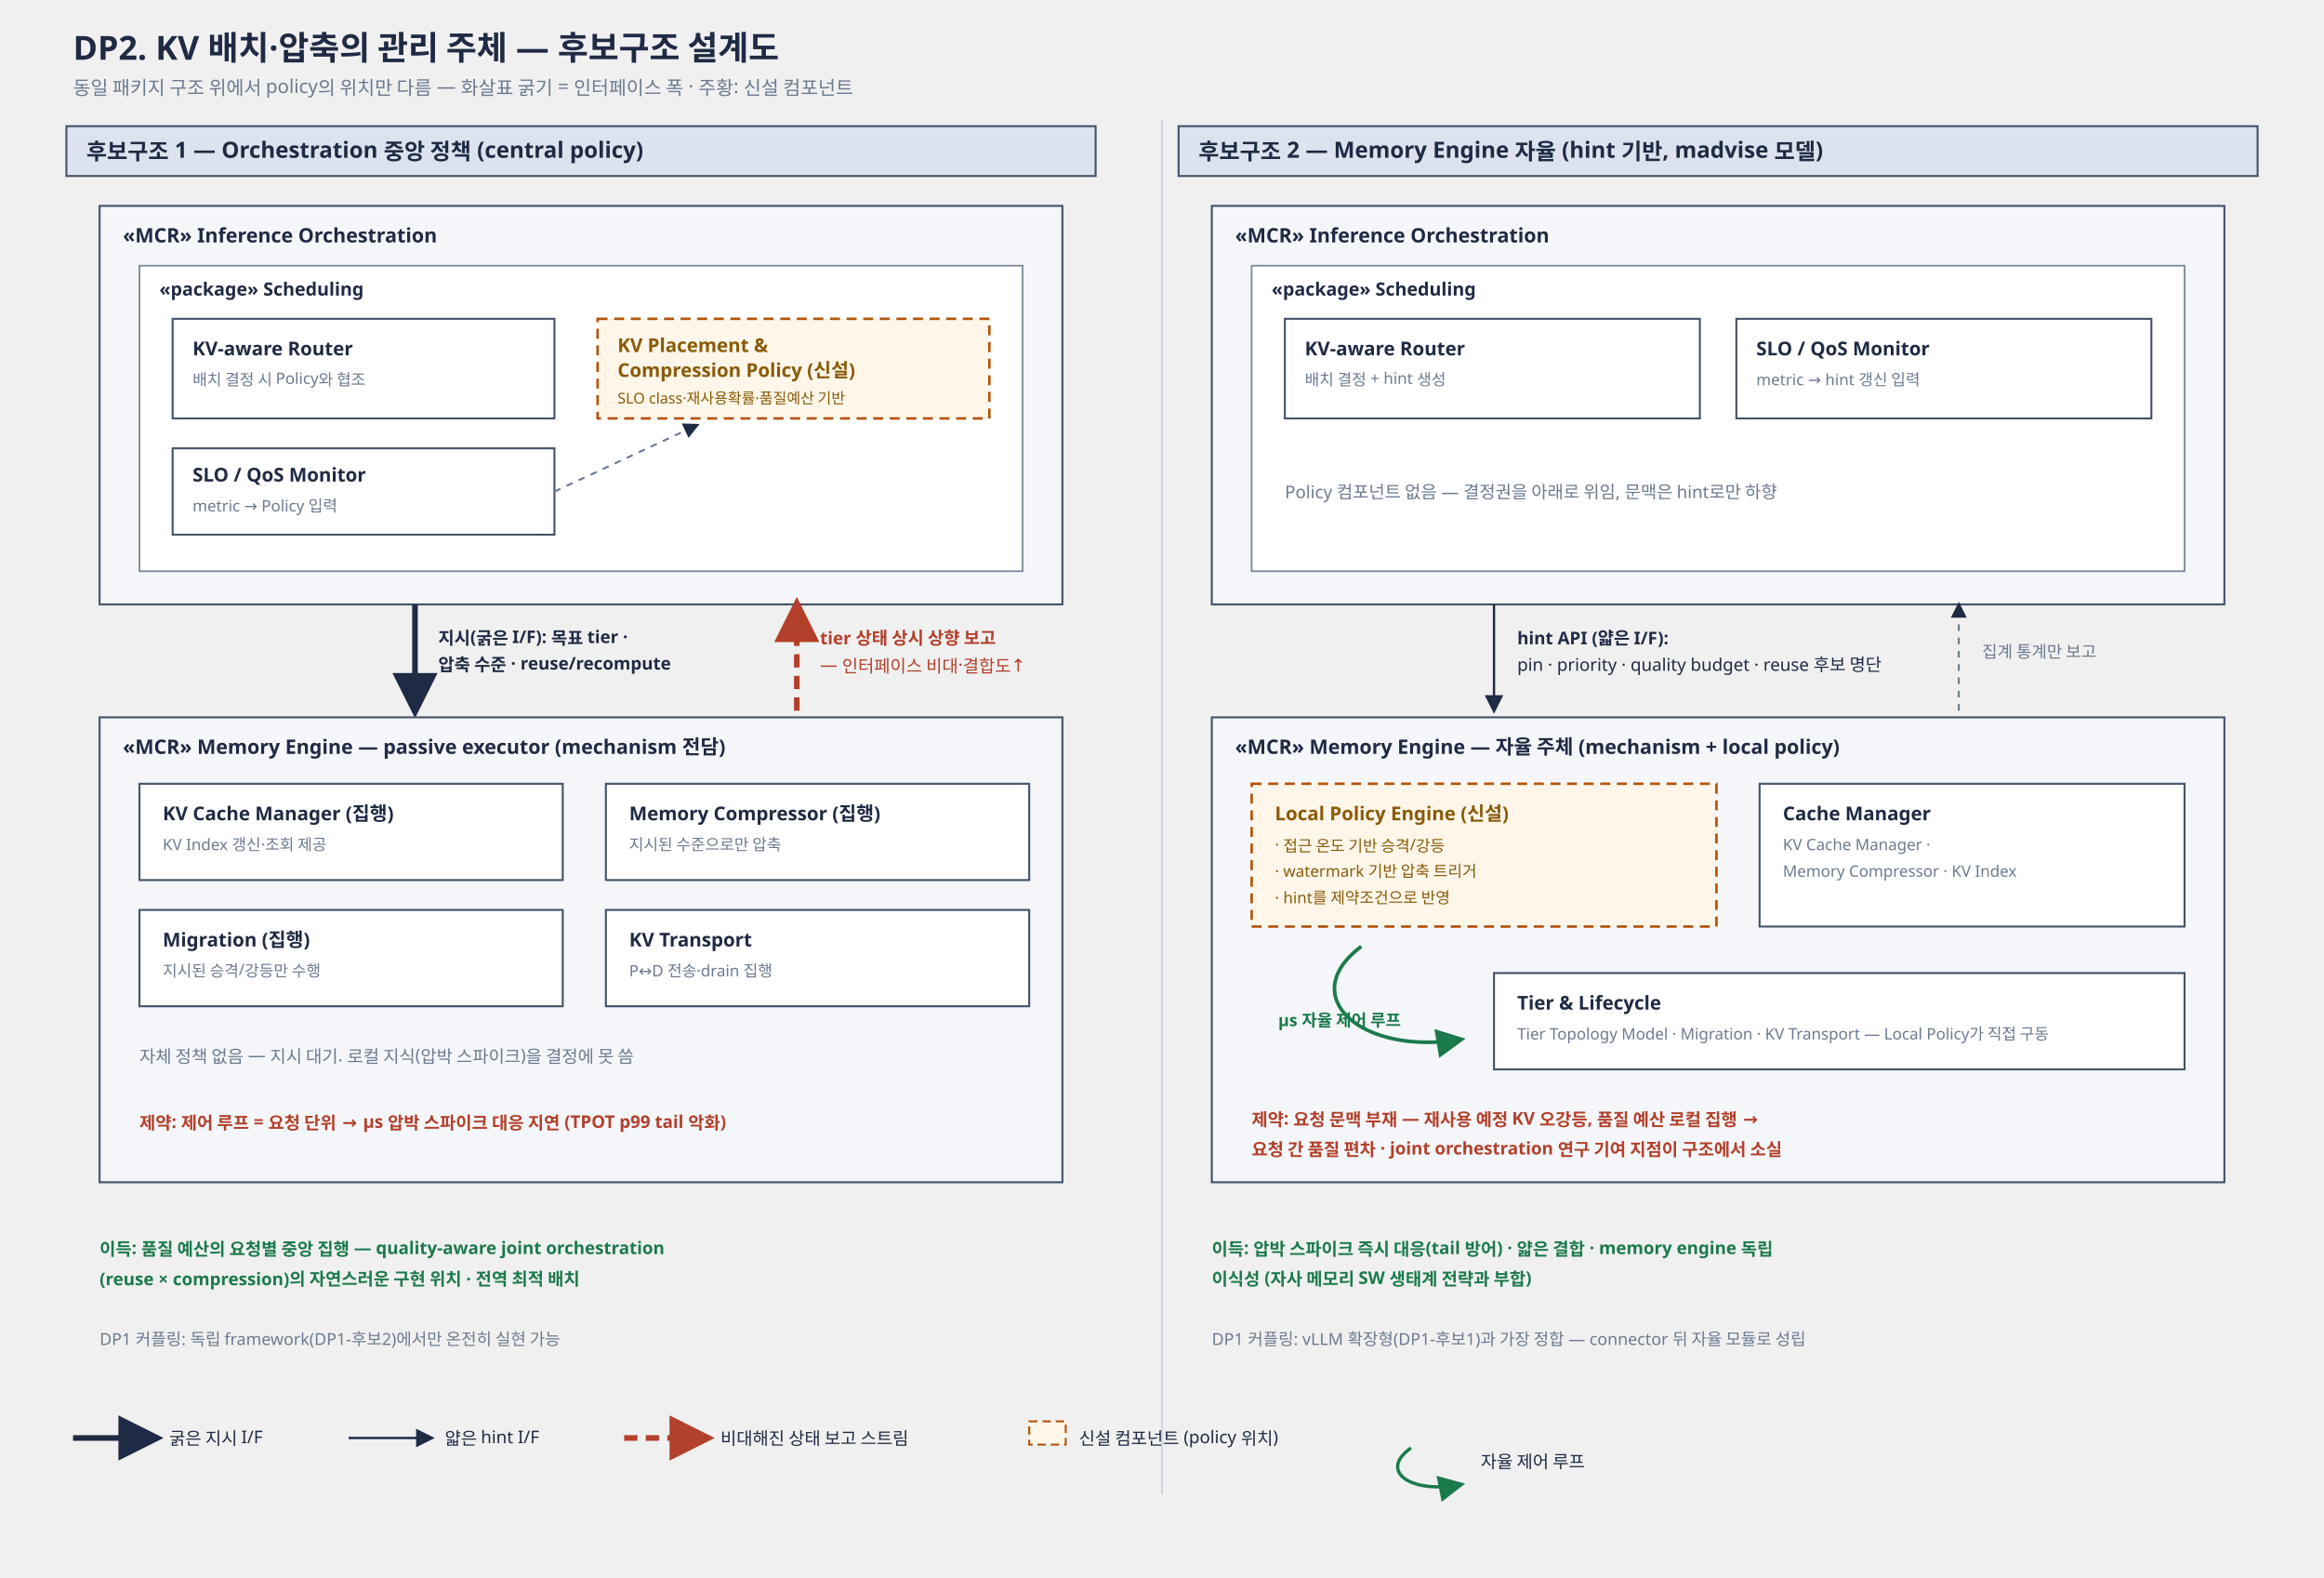
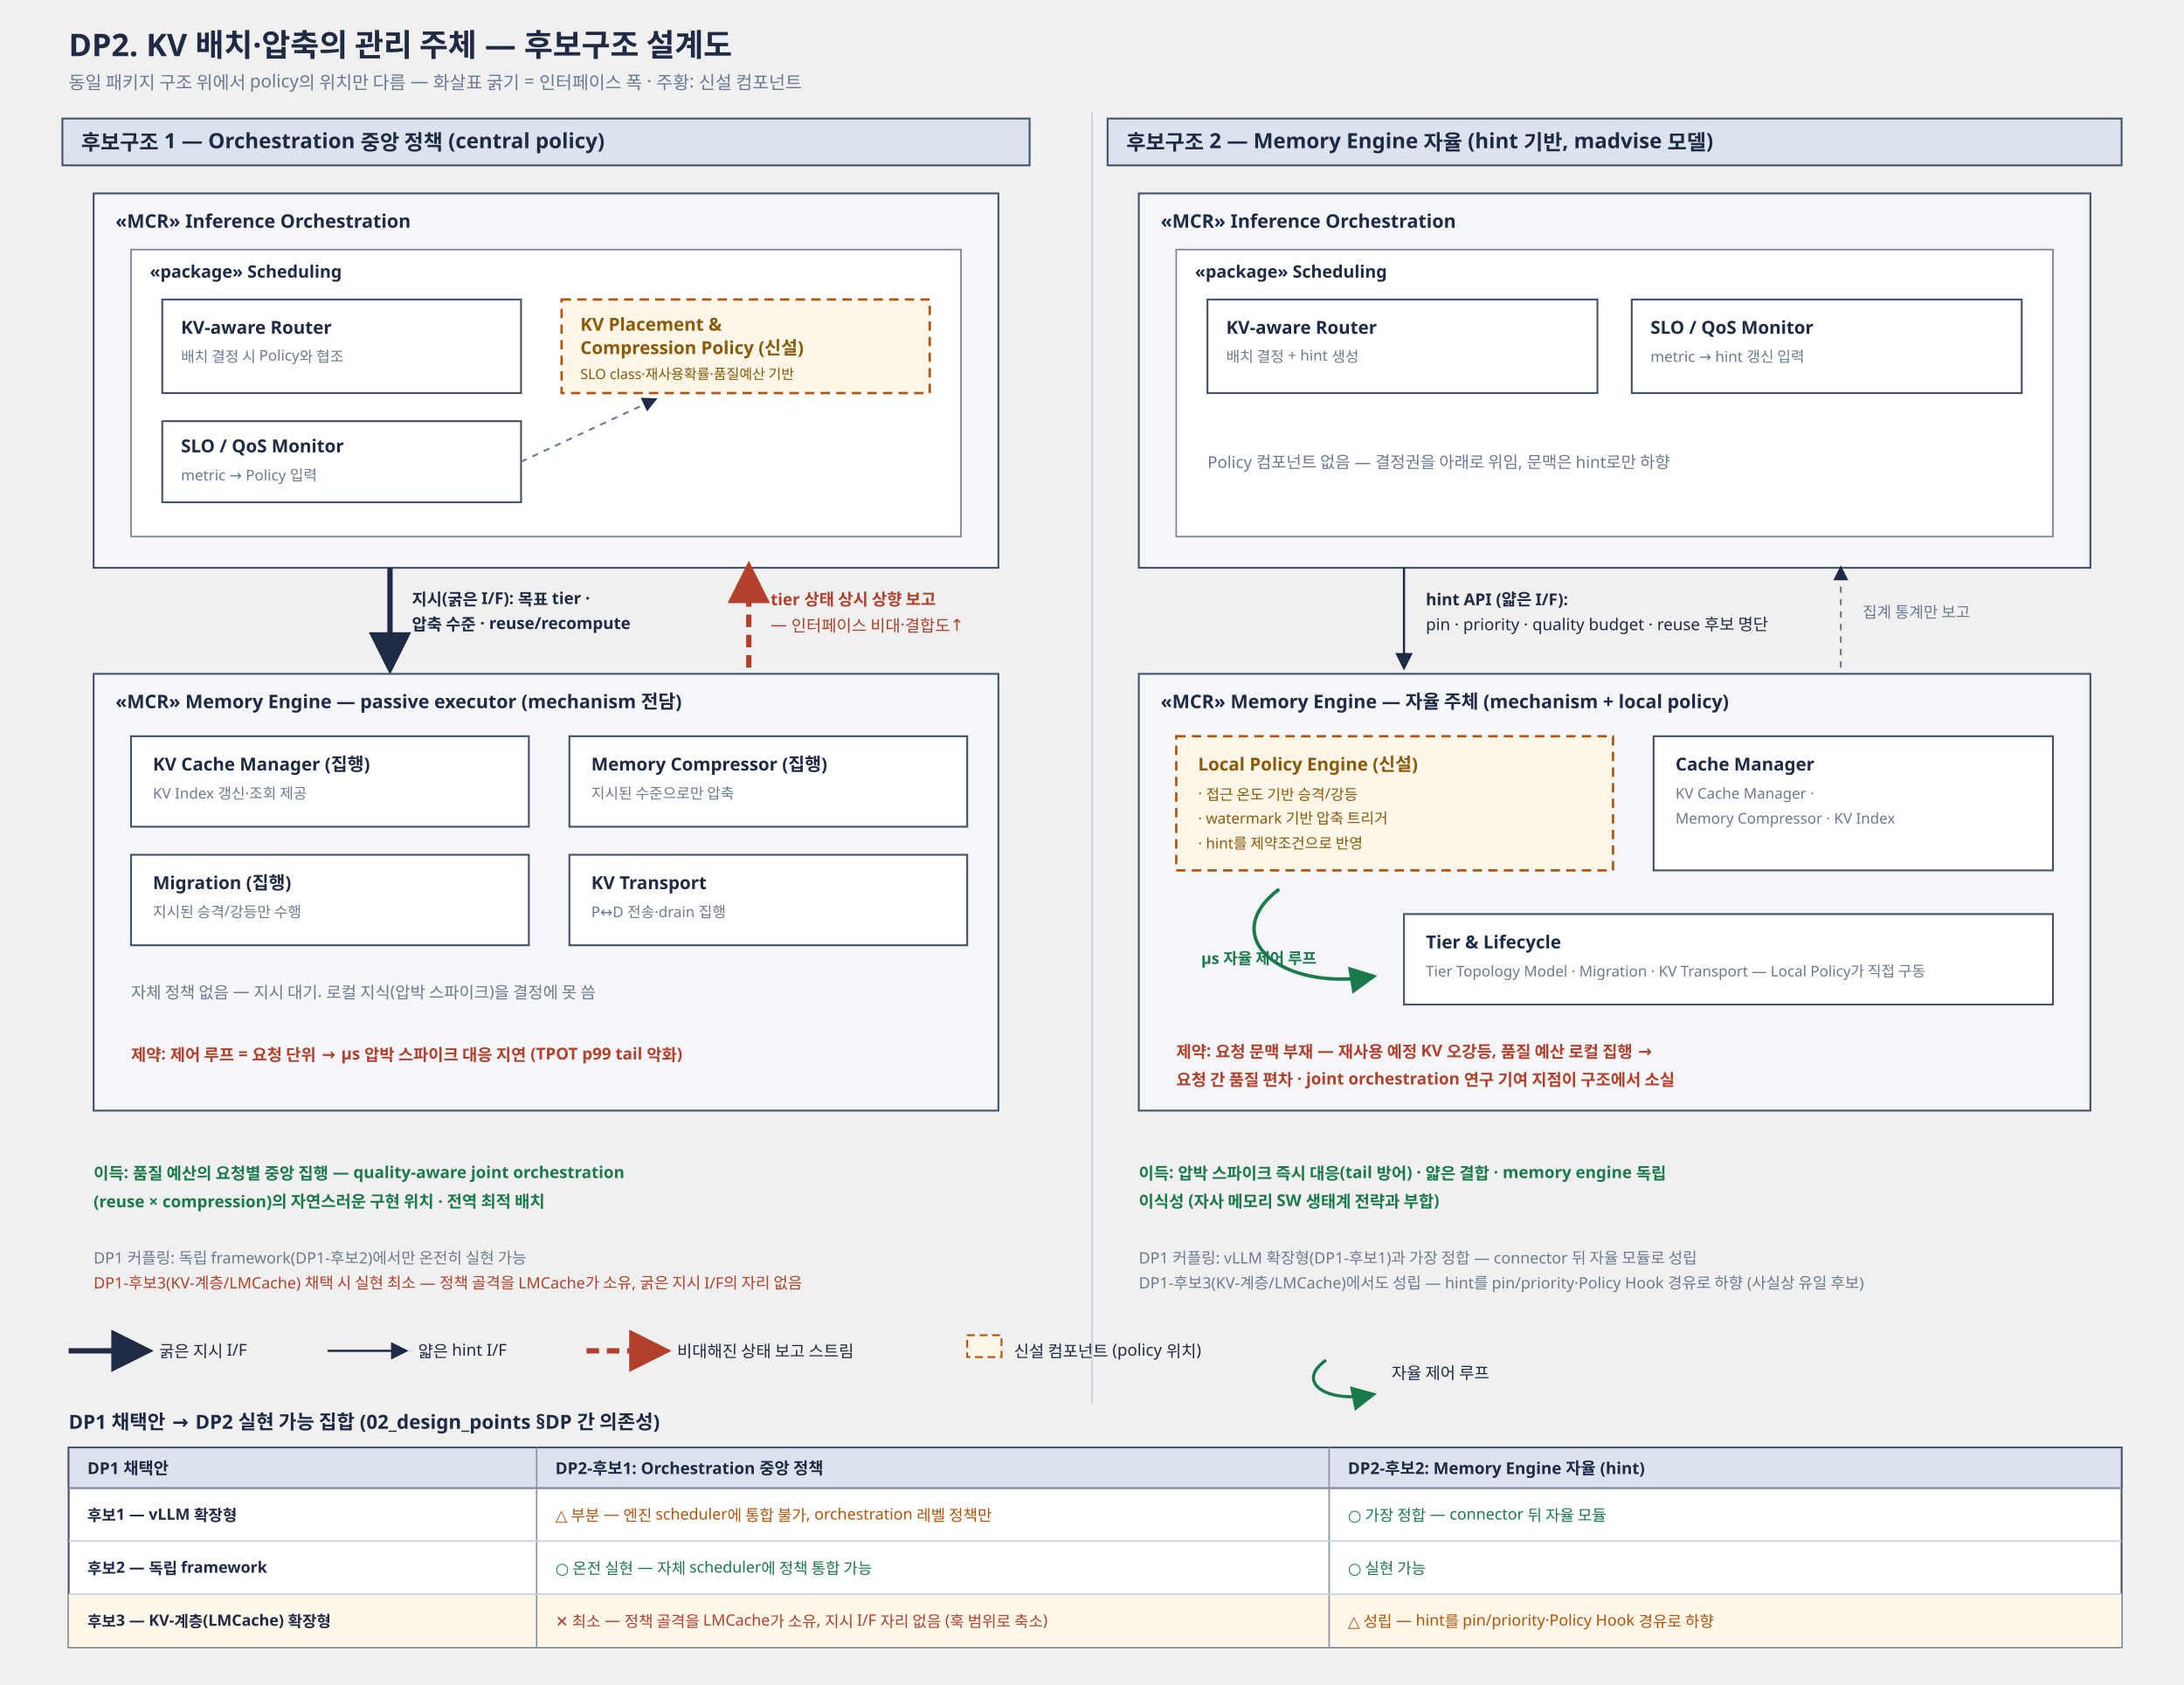
- <svg xmlns="http://www.w3.org/2000/svg" viewBox="0 0 1400 950" font-family="'Malgun Gothic','Apple SD Gothic Neo','Noto Sans KR',sans-serif">
+ <svg xmlns="http://www.w3.org/2000/svg" viewBox="0 0 1400 1080" font-family="'Malgun Gothic','Apple SD Gothic Neo','Noto Sans KR',sans-serif">
  <defs>
    <marker id="arr2" viewBox="0 0 12 12" refX="10" refY="6" markerWidth="8" markerHeight="8" orient="auto">
      <path d="M0,0 L12,6 L0,12 z" fill="#1F2A44" />
    </marker>
    <marker id="arrRed" viewBox="0 0 12 12" refX="10" refY="6" markerWidth="8" markerHeight="8" orient="auto">
      <path d="M0,0 L12,6 L0,12 z" fill="#B3402A" />
    </marker>
    <marker id="arrGrn2" viewBox="0 0 12 12" refX="10" refY="6" markerWidth="8" markerHeight="8" orient="auto">
      <path d="M0,0 L12,6 L0,12 z" fill="#1B7A4B" />
    </marker>
  </defs>
  <text x="44" y="36" font-size="20" font-weight="700" fill="#1F2A44">DP2. KV 배치·압축의 관리 주체 — 후보구조 설계도</text>
  <text x="44" y="57" font-size="11.5" fill="#6B7A90">동일 패키지 구조 위에서 policy의 위치만 다름 — 화살표 굵기 = 인터페이스 폭 · 주황: 신설 컴포넌트</text>
  <line x1="700" y1="72" x2="700" y2="900" stroke="#C9D2DE" stroke-width="1" />
  <rect x="40" y="76" width="620" height="30" fill="#DCE3EE" stroke="#44546A" stroke-width="1.2" />
  <text x="52" y="96" font-size="13.5" font-weight="700" fill="#1F2A44">후보구조 1 — Orchestration 중앙 정책 (central policy)</text>
  <rect x="60" y="124" width="580" height="240" fill="#F4F6FA" stroke="#44546A" stroke-width="1.2" />
  <text x="74" y="146" font-size="12" font-weight="700" fill="#1F2A44">«MCR» Inference Orchestration</text>
  <rect x="84" y="160" width="532" height="184" fill="#FFFFFF" stroke="#7A8699" stroke-width="1" />
  <text x="96" y="178" font-size="11" font-weight="700" fill="#1F2A44">«package» Scheduling</text>
  <rect x="104" y="192" width="230" height="60" fill="#FFFFFF" stroke="#44546A" stroke-width="1.2" />
  <text x="116" y="214" font-size="11.5" font-weight="700" fill="#1F2A44">KV-aware Router</text>
  <text x="116" y="232" font-size="9.5" fill="#6B7A90">배치 결정 시 Policy와 협조</text>
  <rect x="360" y="192" width="236" height="60" fill="#FDF6E9" stroke="#B45309" stroke-width="1.5" stroke-dasharray="6,4" />
  <text x="372" y="212" font-size="11.5" font-weight="700" fill="#8A5A08">KV Placement &amp;</text>
  <text x="372" y="227" font-size="11.5" font-weight="700" fill="#8A5A08">Compression Policy (신설)</text>
  <text x="372" y="243" font-size="9" fill="#8A5A08">SLO class·재사용확률·품질예산 기반</text>
  <rect x="104" y="270" width="230" height="52" fill="#FFFFFF" stroke="#44546A" stroke-width="1.2" />
  <text x="116" y="290" font-size="11.5" font-weight="700" fill="#1F2A44">SLO / QoS Monitor</text>
  <text x="116" y="308" font-size="9.5" fill="#6B7A90">metric → Policy 입력</text>
  <line x1="334" y1="296" x2="420" y2="256" stroke="#6B7A90" stroke-width="1.2" stroke-dasharray="4,4" marker-end="url(#arr2)" />
  <line x1="250" y1="364" x2="250" y2="428" stroke="#1F2A44" stroke-width="3.4" marker-end="url(#arr2)" />
  <text x="264" y="388" font-size="10.5" font-weight="700" fill="#1F2A44">지시(굵은 I/F): 목표 tier ·</text>
  <text x="264" y="404" font-size="10.5" font-weight="700" fill="#1F2A44">압축 수준 · reuse/recompute</text>
  <line x1="480" y1="428" x2="480" y2="364" stroke="#B3402A" stroke-width="3.4" stroke-dasharray="8,5" marker-end="url(#arrRed)" />
  <text x="494" y="388" font-size="10.5" font-weight="700" fill="#B3402A">tier 상태 상시 상향 보고</text>
  <text x="494" y="404" font-size="10.5" fill="#B3402A">— 인터페이스 비대·결합도↑</text>
  <rect x="60" y="432" width="580" height="280" fill="#F4F6FA" stroke="#44546A" stroke-width="1.2" />
  <text x="74" y="454" font-size="12" font-weight="700" fill="#1F2A44">«MCR» Memory Engine — passive executor (mechanism 전담)</text>
  <rect x="84" y="472" width="255" height="58" fill="#FFFFFF" stroke="#44546A" stroke-width="1.2" />
  <text x="98" y="494" font-size="11.5" font-weight="700" fill="#1F2A44">KV Cache Manager (집행)</text>
  <text x="98" y="512" font-size="9.5" fill="#6B7A90">KV Index 갱신·조회 제공</text>
  <rect x="365" y="472" width="255" height="58" fill="#FFFFFF" stroke="#44546A" stroke-width="1.2" />
  <text x="379" y="494" font-size="11.5" font-weight="700" fill="#1F2A44">Memory Compressor (집행)</text>
  <text x="379" y="512" font-size="9.5" fill="#6B7A90">지시된 수준으로만 압축</text>
  <rect x="84" y="548" width="255" height="58" fill="#FFFFFF" stroke="#44546A" stroke-width="1.2" />
  <text x="98" y="570" font-size="11.5" font-weight="700" fill="#1F2A44">Migration (집행)</text>
  <text x="98" y="588" font-size="9.5" fill="#6B7A90">지시된 승격/강등만 수행</text>
  <rect x="365" y="548" width="255" height="58" fill="#FFFFFF" stroke="#44546A" stroke-width="1.2" />
  <text x="379" y="570" font-size="11.5" font-weight="700" fill="#1F2A44">KV Transport</text>
  <text x="379" y="588" font-size="9.5" fill="#6B7A90">P↔D 전송·drain 집행</text>
  <text x="84" y="640" font-size="10.5" fill="#6B7A90">자체 정책 없음 — 지시 대기. 로컬 지식(압박 스파이크)을 결정에 못 씀</text>
  <text x="84" y="680" font-size="10.5" fill="#B3402A" font-weight="700">제약: 제어 루프 = 요청 단위 → μs 압박 스파이크 대응 지연 (TPOT p99 tail 악화)</text>
  <text x="60" y="756" font-size="10.5" fill="#1B7A4B" font-weight="700">이득: 품질 예산의 요청별 중앙 집행 — quality-aware joint orchestration</text>
  <text x="60" y="774" font-size="10.5" fill="#1B7A4B" font-weight="700">(reuse × compression)의 자연스러운 구현 위치 · 전역 최적 배치</text>
  <text x="60" y="810" font-size="10" fill="#6B7A90">DP1 커플링: 독립 framework(DP1-후보2)에서만 온전히 실현 가능</text>
+   <text x="60" y="826" font-size="10" fill="#B3402A">DP1-후보3(KV-계층/LMCache) 채택 시 실현 최소 — 정책 골격을 LMCache가 소유, 굵은 지시 I/F의 자리 없음</text>
  <rect x="710" y="76" width="650" height="30" fill="#DCE3EE" stroke="#44546A" stroke-width="1.2" />
  <text x="722" y="96" font-size="13.5" font-weight="700" fill="#1F2A44">후보구조 2 — Memory Engine 자율 (hint 기반, madvise 모델)</text>
  <rect x="730" y="124" width="610" height="240" fill="#F4F6FA" stroke="#44546A" stroke-width="1.2" />
  <text x="744" y="146" font-size="12" font-weight="700" fill="#1F2A44">«MCR» Inference Orchestration</text>
  <rect x="754" y="160" width="562" height="184" fill="#FFFFFF" stroke="#7A8699" stroke-width="1" />
  <text x="766" y="178" font-size="11" font-weight="700" fill="#1F2A44">«package» Scheduling</text>
  <rect x="774" y="192" width="250" height="60" fill="#FFFFFF" stroke="#44546A" stroke-width="1.2" />
  <text x="786" y="214" font-size="11.5" font-weight="700" fill="#1F2A44">KV-aware Router</text>
  <text x="786" y="232" font-size="9.5" fill="#6B7A90">배치 결정 + hint 생성</text>
  <rect x="1046" y="192" width="250" height="60" fill="#FFFFFF" stroke="#44546A" stroke-width="1.2" />
  <text x="1058" y="214" font-size="11.5" font-weight="700" fill="#1F2A44">SLO / QoS Monitor</text>
  <text x="1058" y="232" font-size="9.5" fill="#6B7A90">metric → hint 갱신 입력</text>
  <text x="774" y="300" font-size="10.5" fill="#6B7A90">Policy 컴포넌트 없음 — 결정권을 아래로 위임, 문맥은 hint로만 하향</text>
  <line x1="900" y1="364" x2="900" y2="428" stroke="#1F2A44" stroke-width="1.4" marker-end="url(#arr2)" />
  <text x="914" y="388" font-size="10.5" font-weight="700" fill="#1F2A44">hint API (얇은 I/F):</text>
  <text x="914" y="404" font-size="10.5" fill="#1F2A44">pin · priority · quality budget · reuse 후보 명단</text>
  <line x1="1180" y1="428" x2="1180" y2="364" stroke="#6B7A90" stroke-width="1.2" stroke-dasharray="4,4" marker-end="url(#arr2)" />
  <text x="1194" y="396" font-size="10" fill="#6B7A90">집계 통계만 보고</text>
  <rect x="730" y="432" width="610" height="280" fill="#F4F6FA" stroke="#44546A" stroke-width="1.2" />
  <text x="744" y="454" font-size="12" font-weight="700" fill="#1F2A44">«MCR» Memory Engine — 자율 주체 (mechanism + local policy)</text>
  <rect x="754" y="472" width="280" height="86" fill="#FDF6E9" stroke="#B45309" stroke-width="1.5" stroke-dasharray="6,4" />
  <text x="768" y="494" font-size="11.5" font-weight="700" fill="#8A5A08">Local Policy Engine (신설)</text>
  <text x="768" y="512" font-size="9.5" fill="#8A5A08">· 접근 온도 기반 승격/강등</text>
  <text x="768" y="528" font-size="9.5" fill="#8A5A08">· watermark 기반 압축 트리거</text>
  <text x="768" y="544" font-size="9.5" fill="#8A5A08">· hint를 제약조건으로 반영</text>
  <rect x="1060" y="472" width="256" height="86" fill="#FFFFFF" stroke="#44546A" stroke-width="1.2" />
  <text x="1074" y="494" font-size="11.5" font-weight="700" fill="#1F2A44">Cache Manager</text>
  <text x="1074" y="512" font-size="9.5" fill="#6B7A90">KV Cache Manager ·</text>
  <text x="1074" y="528" font-size="9.5" fill="#6B7A90">Memory Compressor · KV Index</text>
  <path d="M 820 570 C 780 600, 820 636, 880 626" fill="none" stroke="#1B7A4B" stroke-width="2.2" marker-end="url(#arrGrn2)" />
  <text x="770" y="618" font-size="10" font-weight="700" fill="#1B7A4B">μs 자율 제어 루프</text>
  <rect x="900" y="586" width="416" height="58" fill="#FFFFFF" stroke="#44546A" stroke-width="1.2" />
  <text x="914" y="608" font-size="11.5" font-weight="700" fill="#1F2A44">Tier &amp; Lifecycle</text>
  <text x="914" y="626" font-size="9.5" fill="#6B7A90">Tier Topology Model · Migration · KV Transport — Local Policy가 직접 구동</text>
  <text x="754" y="678" font-size="10.5" fill="#B3402A" font-weight="700">제약: 요청 문맥 부재 — 재사용 예정 KV 오강등, 품질 예산 로컬 집행 →</text>
  <text x="754" y="696" font-size="10.5" fill="#B3402A" font-weight="700">요청 간 품질 편차 · joint orchestration 연구 기여 지점이 구조에서 소실</text>
  <text x="730" y="756" font-size="10.5" fill="#1B7A4B" font-weight="700">이득: 압박 스파이크 즉시 대응(tail 방어) · 얇은 결합 · memory engine 독립</text>
  <text x="730" y="774" font-size="10.5" fill="#1B7A4B" font-weight="700">이식성 (자사 메모리 SW 생태계 전략과 부합)</text>
  <text x="730" y="810" font-size="10" fill="#6B7A90">DP1 커플링: vLLM 확장형(DP1-후보1)과 가장 정합 — connector 뒤 자율 모듈로 성립</text>
+   <text x="730" y="826" font-size="10" fill="#6B7A90">DP1-후보3(KV-계층/LMCache)에서도 성립 — hint를 pin/priority·Policy Hook 경유로 하향 (사실상 유일 후보)</text>
  <line x1="44" y1="866" x2="94" y2="866" stroke="#1F2A44" stroke-width="3.4" marker-end="url(#arr2)" />
  <text x="102" y="870" font-size="10.5" fill="#1F2A44">굵은 지시 I/F</text>
  <line x1="210" y1="866" x2="260" y2="866" stroke="#1F2A44" stroke-width="1.4" marker-end="url(#arr2)" />
  <text x="268" y="870" font-size="10.5" fill="#1F2A44">얇은 hint I/F</text>
  <line x1="376" y1="866" x2="426" y2="866" stroke="#B3402A" stroke-width="3.4" stroke-dasharray="8,5" marker-end="url(#arrRed)" />
  <text x="434" y="870" font-size="10.5" fill="#1F2A44">비대해진 상태 보고 스트림</text>
  <rect x="620" y="856" width="22" height="14" fill="#FDF6E9" stroke="#B45309" stroke-width="1.2" stroke-dasharray="5,3" />
  <text x="650" y="870" font-size="10.5" fill="#1F2A44">신설 컴포넌트 (policy 위치)</text>
  <path d="M 850 872 C 830 886, 850 900, 880 894" fill="none" stroke="#1B7A4B" stroke-width="2" marker-end="url(#arrGrn2)" />
  <text x="892" y="884" font-size="10.5" fill="#1F2A44">자율 제어 루프</text>
+   <text x="44" y="916" font-size="12.5" font-weight="700" fill="#1F2A44">DP1 채택안 → DP2 실현 가능 집합 (02_design_points §DP 간 의존성)</text>
+   <rect x="44" y="928" width="1316" height="128" fill="#FFFFFF" stroke="#44546A" stroke-width="1.2" />
+   <rect x="44" y="928" width="1316" height="26" fill="#DCE3EE" stroke="#44546A" stroke-width="1" />
+   <rect x="44" y="1022" width="1316" height="34" fill="#FDF6E9" />
+   <line x1="344" y1="928" x2="344" y2="1056" stroke="#8B97A8" stroke-width="1" />
+   <line x1="852" y1="928" x2="852" y2="1056" stroke="#8B97A8" stroke-width="1" />
+   <line x1="44" y1="954" x2="1360" y2="954" stroke="#8B97A8" stroke-width="1" />
+   <line x1="44" y1="988" x2="1360" y2="988" stroke="#C9D2DE" stroke-width="1" />
+   <line x1="44" y1="1022" x2="1360" y2="1022" stroke="#C9D2DE" stroke-width="1" />
+   <rect x="44" y="1022" width="1316" height="34" fill="none" stroke="#44546A" stroke-width="0" />
+   <text x="56" y="945" font-size="10.5" font-weight="700" fill="#1F2A44">DP1 채택안</text>
+   <text x="356" y="945" font-size="10.5" font-weight="700" fill="#1F2A44">DP2-후보1: Orchestration 중앙 정책</text>
+   <text x="864" y="945" font-size="10.5" font-weight="700" fill="#1F2A44">DP2-후보2: Memory Engine 자율 (hint)</text>
+   <text x="56" y="975" font-size="10" font-weight="700" fill="#1F2A44">후보1 — vLLM 확장형</text>
+   <text x="356" y="975" font-size="10" fill="#B45309">
+     <tspan font-weight="700">△</tspan> 부분 — 엔진 scheduler에 통합 불가, orchestration 레벨 정책만</text>
+   <text x="864" y="975" font-size="10" fill="#1B7A4B">
+     <tspan font-weight="700">○</tspan> 가장 정합 — connector 뒤 자율 모듈</text>
+   <text x="56" y="1009" font-size="10" font-weight="700" fill="#1F2A44">후보2 — 독립 framework</text>
+   <text x="356" y="1009" font-size="10" fill="#1B7A4B">
+     <tspan font-weight="700">○</tspan> 온전 실현 — 자체 scheduler에 정책 통합 가능</text>
+   <text x="864" y="1009" font-size="10" fill="#1B7A4B">
+     <tspan font-weight="700">○</tspan> 실현 가능</text>
+   <text x="56" y="1043" font-size="10" font-weight="700" fill="#1F2A44">후보3 — KV-계층(LMCache) 확장형</text>
+   <text x="356" y="1043" font-size="10" fill="#B3402A">
+     <tspan font-weight="700">✕</tspan> 최소 — 정책 골격을 LMCache가 소유, 지시 I/F 자리 없음 (훅 범위로 축소)</text>
+   <text x="864" y="1043" font-size="10" fill="#B45309">
+     <tspan font-weight="700">△</tspan> 성립 — hint를 pin/priority·Policy Hook 경유로 하향</text>
</svg>
